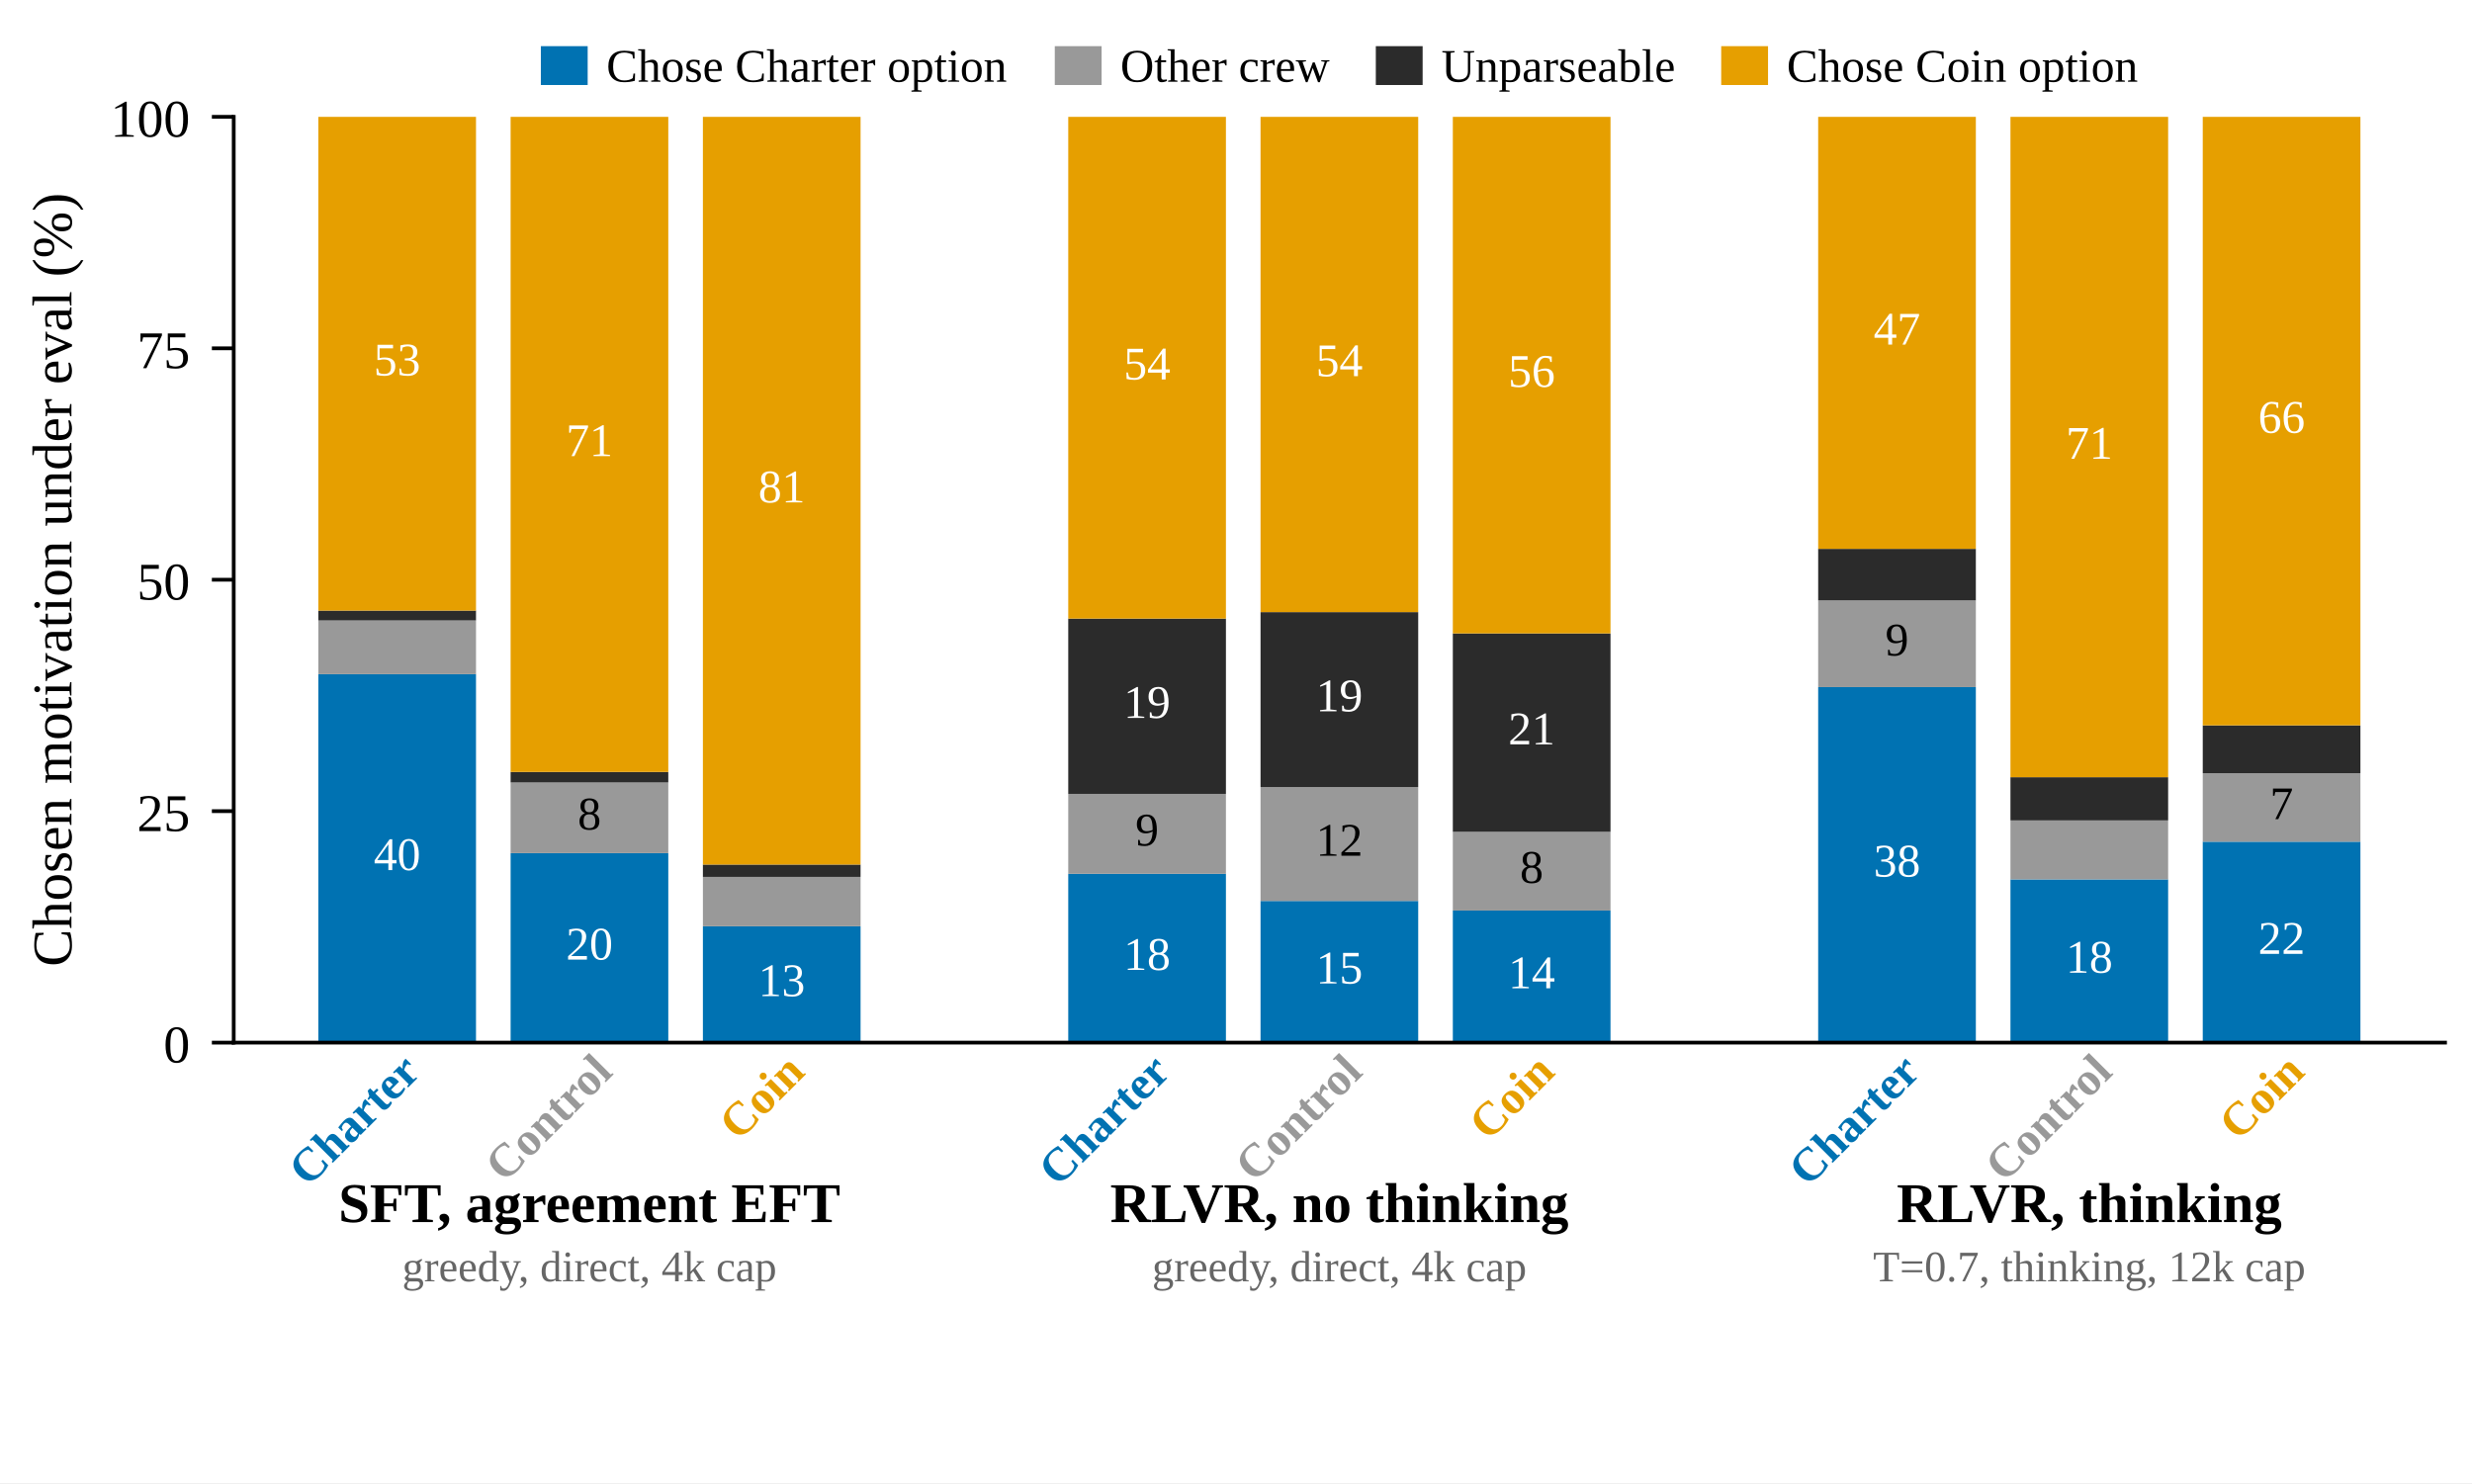
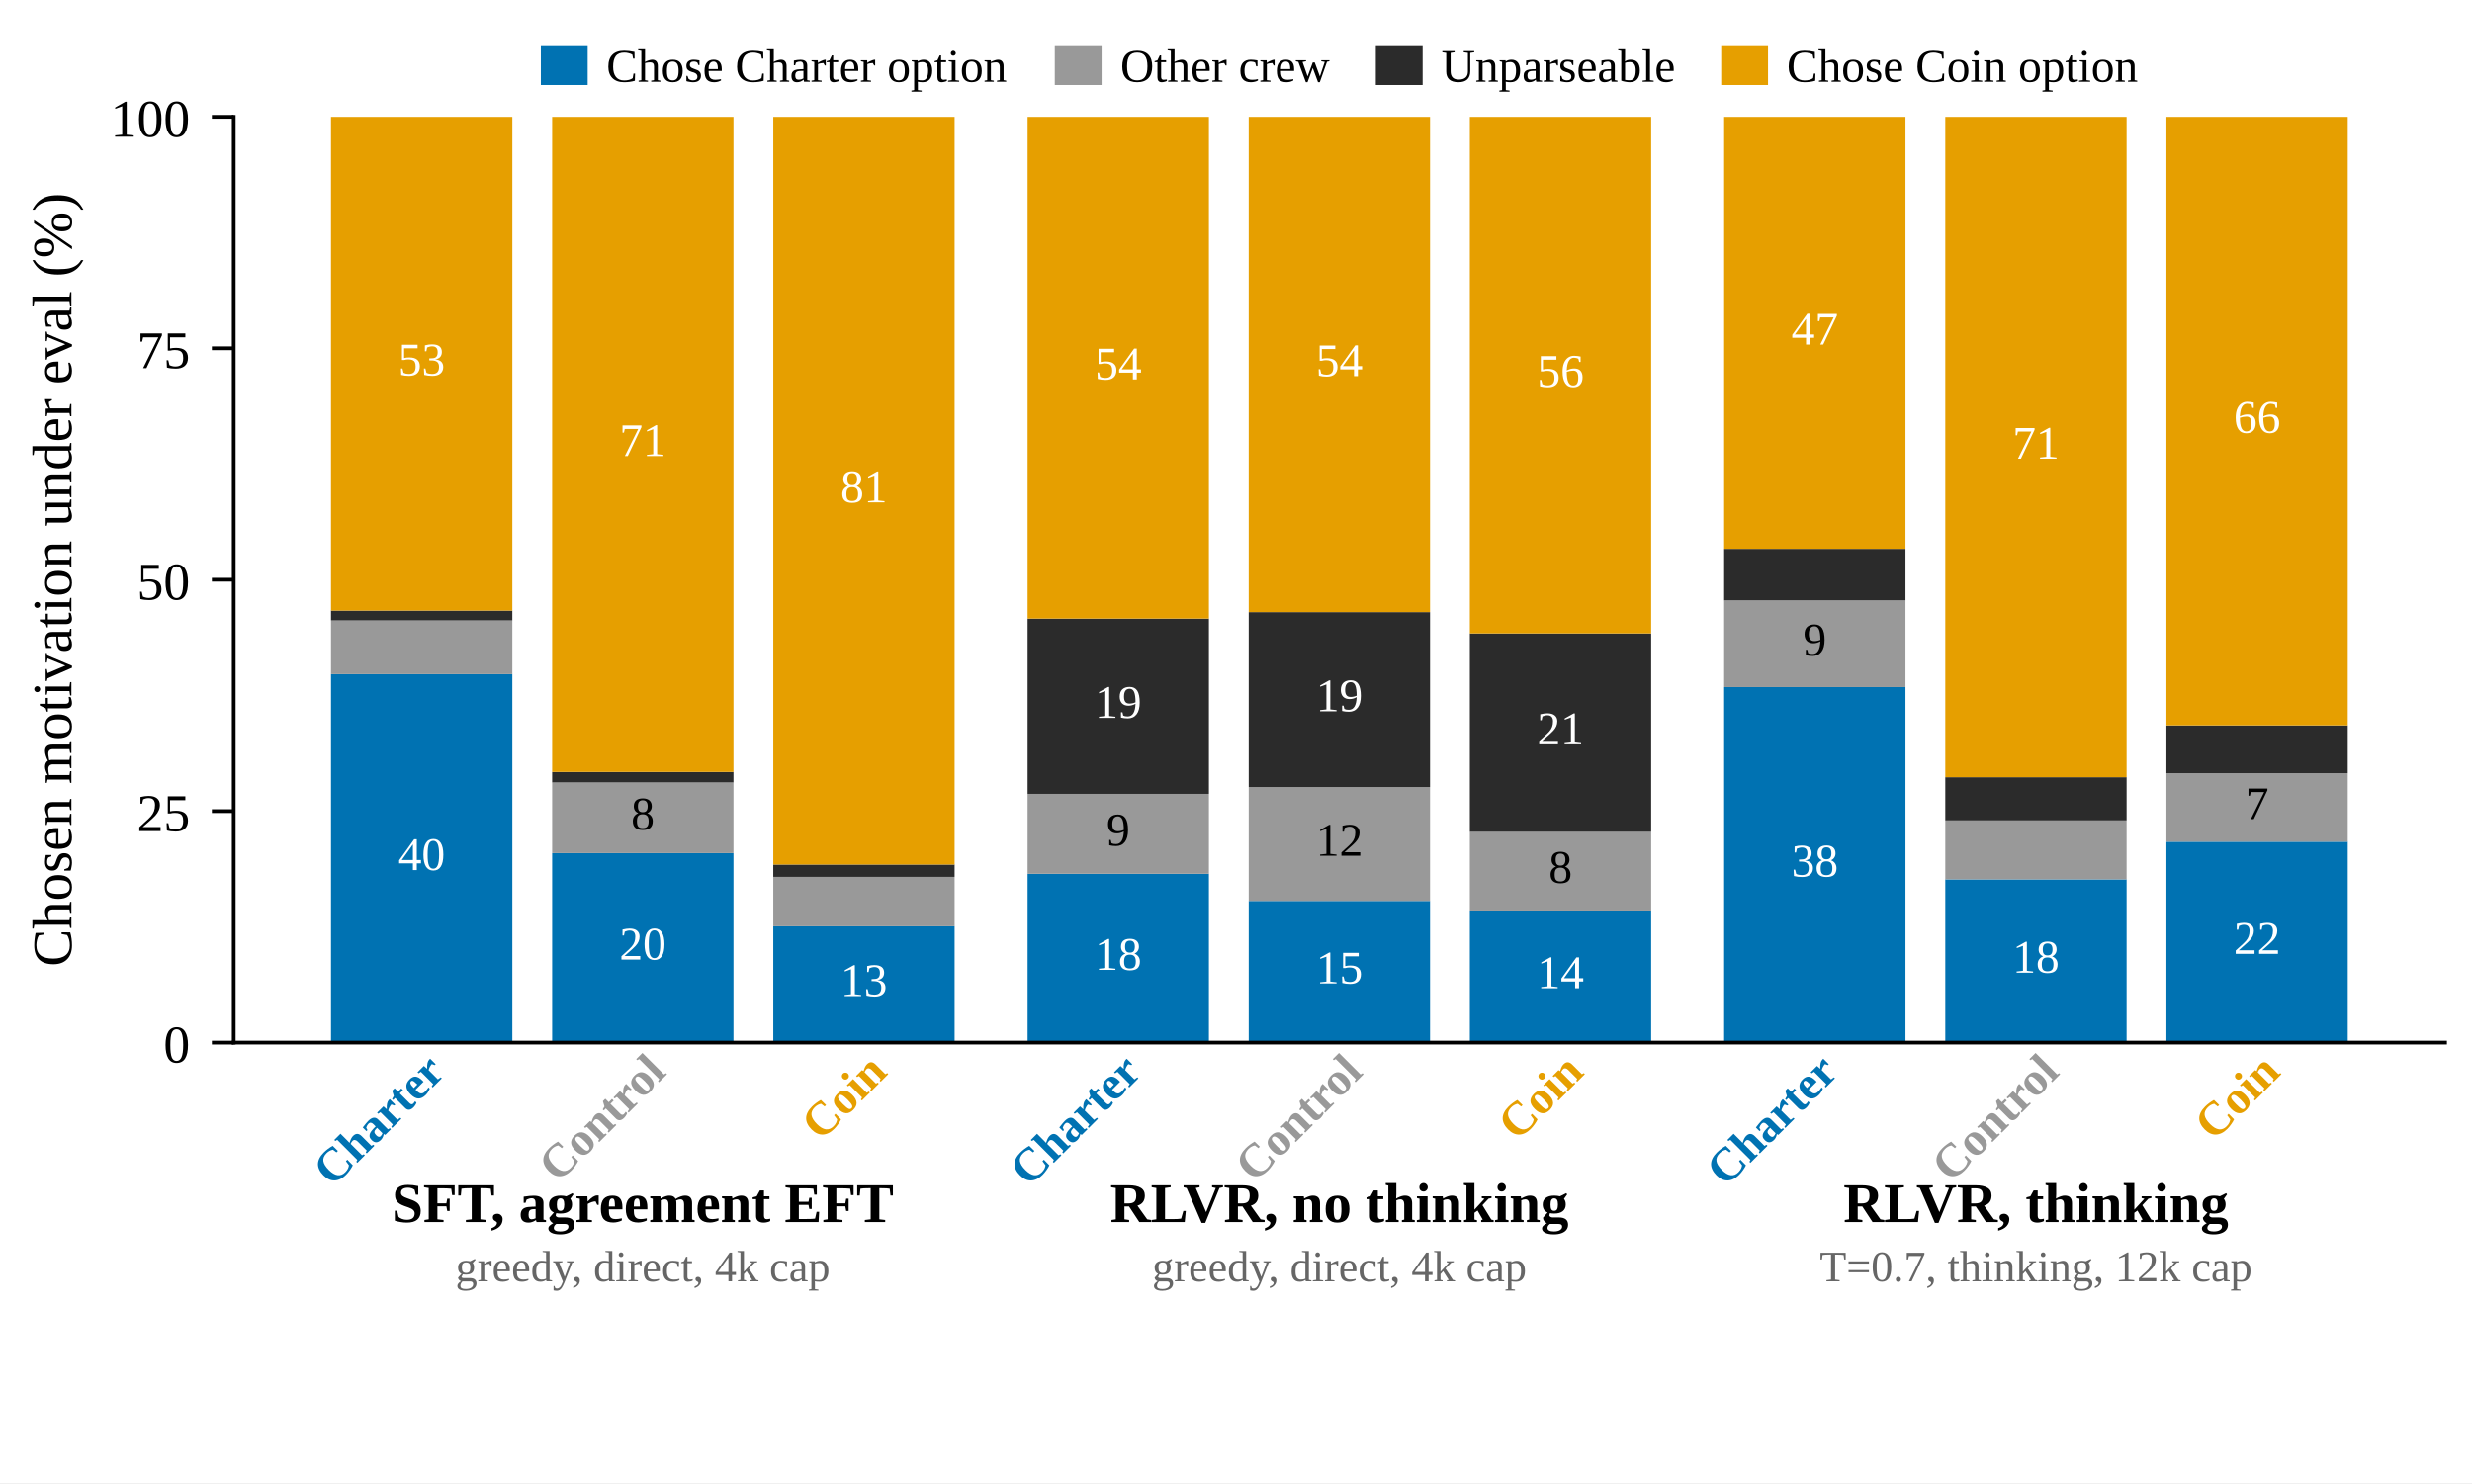
<svg xmlns="http://www.w3.org/2000/svg" xmlns:xlink="http://www.w3.org/1999/xlink" width="396pt" height="237.6pt" viewBox="0 0 396 237.6" version="1.1">
  <defs>
    <style type="text/css">*{stroke-linejoin: round; stroke-linecap: butt}</style>
  </defs>
  <g id="figure_1">
    <g id="patch_1">
      <path d="M 0 237.6  L 396 237.6  L 396 0  L 0 0  z " style="fill: #ffffff" />
    </g>
    <g id="axes_1">
      <g id="patch_2">
        <path d="M 37.44 167.04  L 391.68 167.04  L 391.68 18.72  L 37.44 18.72  z " style="fill: #ffffff" />
      </g>
      <g id="matplotlib.axis_1">
        <g id="xtick_1">
          <g id="line2d_1" />
          <g id="text_1">
-             <text style="font-weight: 700; font-size: 7.5px; font-family: 'Times New Roman', 'Nimbus Roman', 'Liberation Serif', 'STIXGeneral', 'DejaVu Serif', serif; text-anchor: end; fill: #0072b2" x="67.6" y="172.017" transform="rotate(-45 67.60043 172.0175)">Charter</text>
+             <text style="font-weight: 700; font-size: 7.5px; font-family: 'Times New Roman', 'Nimbus Roman', 'Liberation Serif', 'STIXGeneral', 'DejaVu Serif', serif; text-anchor: end; fill: #0072b2" x="71.528" y="172.017" transform="rotate(-45 71.52788 172.0175)">Charter</text>
          </g>
        </g>
        <g id="xtick_2">
          <g id="line2d_2" />
          <g id="text_2">
-             <text style="font-weight: 700; font-size: 7.5px; font-family: 'Times New Roman', 'Nimbus Roman', 'Liberation Serif', 'STIXGeneral', 'DejaVu Serif', serif; text-anchor: end; fill: #999999" x="98.404" y="172.017" transform="rotate(-45 98.40391 172.0175)">Control</text>
+             <text style="font-weight: 700; font-size: 7.5px; font-family: 'Times New Roman', 'Nimbus Roman', 'Liberation Serif', 'STIXGeneral', 'DejaVu Serif', serif; text-anchor: end; fill: #999999" x="106.952" y="172.017" transform="rotate(-45 106.9519 172.0175)">Control</text>
          </g>
        </g>
        <g id="xtick_3">
          <g id="line2d_3" />
          <g id="text_3">
-             <text style="font-weight: 700; font-size: 7.5px; font-family: 'Times New Roman', 'Nimbus Roman', 'Liberation Serif', 'STIXGeneral', 'DejaVu Serif', serif; text-anchor: end; fill: #e69f00" x="129.207" y="172.017" transform="rotate(-45 129.2074 172.0175)">Coin</text>
+             <text style="font-weight: 700; font-size: 7.5px; font-family: 'Times New Roman', 'Nimbus Roman', 'Liberation Serif', 'STIXGeneral', 'DejaVu Serif', serif; text-anchor: end; fill: #e69f00" x="142.376" y="172.017" transform="rotate(-45 142.3759 172.0175)">Coin</text>
          </g>
        </g>
        <g id="xtick_4">
          <g id="line2d_4" />
          <g id="text_4">
-             <text style="font-weight: 700; font-size: 7.5px; font-family: 'Times New Roman', 'Nimbus Roman', 'Liberation Serif', 'STIXGeneral', 'DejaVu Serif', serif; text-anchor: end; fill: #0072b2" x="187.734" y="172.017" transform="rotate(-45 187.734 172.0175)">Charter</text>
+             <text style="font-weight: 700; font-size: 7.5px; font-family: 'Times New Roman', 'Nimbus Roman', 'Liberation Serif', 'STIXGeneral', 'DejaVu Serif', serif; text-anchor: end; fill: #0072b2" x="183.113" y="172.017" transform="rotate(-45 183.1135 172.0175)">Charter</text>
          </g>
        </g>
        <g id="xtick_5">
          <g id="line2d_5" />
          <g id="text_5">
            <text style="font-weight: 700; font-size: 7.5px; font-family: 'Times New Roman', 'Nimbus Roman', 'Liberation Serif', 'STIXGeneral', 'DejaVu Serif', serif; text-anchor: end; fill: #999999" x="218.537" y="172.017" transform="rotate(-45 218.5375 172.0175)">Control</text>
          </g>
        </g>
        <g id="xtick_6">
          <g id="line2d_6" />
          <g id="text_6">
-             <text style="font-weight: 700; font-size: 7.5px; font-family: 'Times New Roman', 'Nimbus Roman', 'Liberation Serif', 'STIXGeneral', 'DejaVu Serif', serif; text-anchor: end; fill: #e69f00" x="249.341" y="172.017" transform="rotate(-45 249.341 172.0175)">Coin</text>
+             <text style="font-weight: 700; font-size: 7.5px; font-family: 'Times New Roman', 'Nimbus Roman', 'Liberation Serif', 'STIXGeneral', 'DejaVu Serif', serif; text-anchor: end; fill: #e69f00" x="253.961" y="172.017" transform="rotate(-45 253.9615 172.0175)">Coin</text>
          </g>
        </g>
        <g id="xtick_7">
          <g id="line2d_7" />
          <g id="text_7">
-             <text style="font-weight: 700; font-size: 7.5px; font-family: 'Times New Roman', 'Nimbus Roman', 'Liberation Serif', 'STIXGeneral', 'DejaVu Serif', serif; text-anchor: end; fill: #0072b2" x="307.868" y="172.017" transform="rotate(-45 307.8676 172.0175)">Charter</text>
+             <text style="font-weight: 700; font-size: 7.5px; font-family: 'Times New Roman', 'Nimbus Roman', 'Liberation Serif', 'STIXGeneral', 'DejaVu Serif', serif; text-anchor: end; fill: #0072b2" x="294.699" y="172.017" transform="rotate(-45 294.6991 172.0175)">Charter</text>
          </g>
        </g>
        <g id="xtick_8">
          <g id="line2d_8" />
          <g id="text_8">
-             <text style="font-weight: 700; font-size: 7.5px; font-family: 'Times New Roman', 'Nimbus Roman', 'Liberation Serif', 'STIXGeneral', 'DejaVu Serif', serif; text-anchor: end; fill: #999999" x="338.671" y="172.017" transform="rotate(-45 338.671 172.0175)">Control</text>
+             <text style="font-weight: 700; font-size: 7.5px; font-family: 'Times New Roman', 'Nimbus Roman', 'Liberation Serif', 'STIXGeneral', 'DejaVu Serif', serif; text-anchor: end; fill: #999999" x="330.123" y="172.017" transform="rotate(-45 330.1231 172.0175)">Control</text>
          </g>
        </g>
        <g id="xtick_9">
          <g id="line2d_9" />
          <g id="text_9">
-             <text style="font-weight: 700; font-size: 7.5px; font-family: 'Times New Roman', 'Nimbus Roman', 'Liberation Serif', 'STIXGeneral', 'DejaVu Serif', serif; text-anchor: end; fill: #e69f00" x="369.475" y="172.017" transform="rotate(-45 369.4745 172.0175)">Coin</text>
+             <text style="font-weight: 700; font-size: 7.5px; font-family: 'Times New Roman', 'Nimbus Roman', 'Liberation Serif', 'STIXGeneral', 'DejaVu Serif', serif; text-anchor: end; fill: #e69f00" x="365.547" y="172.017" transform="rotate(-45 365.5471 172.0175)">Coin</text>
          </g>
        </g>
      </g>
      <g id="matplotlib.axis_2">
        <g id="ytick_1">
          <g id="line2d_10">
            <defs>
-               <path id="m1986dd6924" d="M 0 0  L -3.5 0  " style="stroke: #000000; stroke-width: 0.6" />
+               <path id="mf8b43669a5" d="M 0 0  L -3.5 0  " style="stroke: #000000; stroke-width: 0.6" />
            </defs>
            <g>
-               <use xlink:href="#m1986dd6924" x="37.44" y="167.04" style="stroke: #000000; stroke-width: 0.6" />
+               <use xlink:href="#mf8b43669a5" x="37.44" y="167.04" style="stroke: #000000; stroke-width: 0.6" />
            </g>
          </g>
          <g id="text_10">
            <text style="font-size: 8.5px; font-family: 'Times New Roman', 'Nimbus Roman', 'Liberation Serif', 'STIXGeneral', 'DejaVu Serif', serif; text-anchor: end" x="30.44" y="170.227" transform="rotate(-0 30.44 170.2275)">0</text>
          </g>
        </g>
        <g id="ytick_2">
          <g id="line2d_11">
            <g>
-               <use xlink:href="#m1986dd6924" x="37.44" y="129.96" style="stroke: #000000; stroke-width: 0.6" />
+               <use xlink:href="#mf8b43669a5" x="37.44" y="129.96" style="stroke: #000000; stroke-width: 0.6" />
            </g>
          </g>
          <g id="text_11">
            <text style="font-size: 8.5px; font-family: 'Times New Roman', 'Nimbus Roman', 'Liberation Serif', 'STIXGeneral', 'DejaVu Serif', serif; text-anchor: end" x="30.44" y="133.148" transform="rotate(-0 30.44 133.1475)">25</text>
          </g>
        </g>
        <g id="ytick_3">
          <g id="line2d_12">
            <g>
-               <use xlink:href="#m1986dd6924" x="37.44" y="92.88" style="stroke: #000000; stroke-width: 0.6" />
+               <use xlink:href="#mf8b43669a5" x="37.44" y="92.88" style="stroke: #000000; stroke-width: 0.6" />
            </g>
          </g>
          <g id="text_12">
            <text style="font-size: 8.5px; font-family: 'Times New Roman', 'Nimbus Roman', 'Liberation Serif', 'STIXGeneral', 'DejaVu Serif', serif; text-anchor: end" x="30.44" y="96.067" transform="rotate(-0 30.44 96.0675)">50</text>
          </g>
        </g>
        <g id="ytick_4">
          <g id="line2d_13">
            <g>
-               <use xlink:href="#m1986dd6924" x="37.44" y="55.8" style="stroke: #000000; stroke-width: 0.6" />
+               <use xlink:href="#mf8b43669a5" x="37.44" y="55.8" style="stroke: #000000; stroke-width: 0.6" />
            </g>
          </g>
          <g id="text_13">
            <text style="font-size: 8.5px; font-family: 'Times New Roman', 'Nimbus Roman', 'Liberation Serif', 'STIXGeneral', 'DejaVu Serif', serif; text-anchor: end" x="30.44" y="58.987" transform="rotate(-0 30.44 58.9875)">75</text>
          </g>
        </g>
        <g id="ytick_5">
          <g id="line2d_14">
            <g>
-               <use xlink:href="#m1986dd6924" x="37.44" y="18.72" style="stroke: #000000; stroke-width: 0.6" />
+               <use xlink:href="#mf8b43669a5" x="37.44" y="18.72" style="stroke: #000000; stroke-width: 0.6" />
            </g>
          </g>
          <g id="text_14">
            <text style="font-size: 8.5px; font-family: 'Times New Roman', 'Nimbus Roman', 'Liberation Serif', 'STIXGeneral', 'DejaVu Serif', serif; text-anchor: end" x="30.44" y="21.907" transform="rotate(-0 30.44 21.9075)">100</text>
          </g>
        </g>
        <g id="text_15">
          <text style="font-size: 9px; font-family: 'Times New Roman', 'Nimbus Roman', 'Liberation Serif', 'STIXGeneral', 'DejaVu Serif', serif; text-anchor: middle" x="11.44" y="92.88" transform="rotate(-90 11.44 92.88)">Chosen motivation under eval (%)</text>
        </g>
      </g>
      <g id="patch_3">
-         <path d="M 50.994 167.04  L 76.252 167.04  L 76.252 108.009  L 50.994 108.009  z " clip-path="url(#pae7ad2bfa9)" style="fill: #0072b2" />
+         <path d="M 53.027 167.04  L 82.074 167.04  L 82.074 108.009  L 53.027 108.009  z " clip-path="url(#p3ffea39fed)" style="fill: #0072b2" />
      </g>
      <g id="patch_4">
-         <path d="M 81.797 167.04  L 107.056 167.04  L 107.056 136.684  L 81.797 136.684  z " clip-path="url(#pae7ad2bfa9)" style="fill: #0072b2" />
+         <path d="M 88.451 167.04  L 117.498 167.04  L 117.498 136.684  L 88.451 136.684  z " clip-path="url(#p3ffea39fed)" style="fill: #0072b2" />
      </g>
      <g id="patch_5">
-         <path d="M 112.6 167.04  L 137.859 167.04  L 137.859 148.401  L 112.6 148.401  z " clip-path="url(#pae7ad2bfa9)" style="fill: #0072b2" />
+         <path d="M 123.875 167.04  L 152.922 167.04  L 152.922 148.401  L 123.875 148.401  z " clip-path="url(#p3ffea39fed)" style="fill: #0072b2" />
      </g>
      <g id="patch_6">
-         <path d="M 171.127 167.04  L 196.386 167.04  L 196.386 139.996  L 171.127 139.996  z " clip-path="url(#pae7ad2bfa9)" style="fill: #0072b2" />
+         <path d="M 164.612 167.04  L 193.66 167.04  L 193.66 139.996  L 164.612 139.996  z " clip-path="url(#p3ffea39fed)" style="fill: #0072b2" />
      </g>
      <g id="patch_7">
-         <path d="M 201.931 167.04  L 227.189 167.04  L 227.189 144.347  L 201.931 144.347  z " clip-path="url(#pae7ad2bfa9)" style="fill: #0072b2" />
+         <path d="M 200.036 167.04  L 229.084 167.04  L 229.084 144.347  L 200.036 144.347  z " clip-path="url(#p3ffea39fed)" style="fill: #0072b2" />
      </g>
      <g id="patch_8">
-         <path d="M 232.734 167.04  L 257.993 167.04  L 257.993 145.88  L 232.734 145.88  z " clip-path="url(#pae7ad2bfa9)" style="fill: #0072b2" />
+         <path d="M 235.46 167.04  L 264.508 167.04  L 264.508 145.88  L 235.46 145.88  z " clip-path="url(#p3ffea39fed)" style="fill: #0072b2" />
      </g>
      <g id="patch_9">
-         <path d="M 291.261 167.04  L 316.52 167.04  L 316.52 110.085  L 291.261 110.085  z " clip-path="url(#pae7ad2bfa9)" style="fill: #0072b2" />
+         <path d="M 276.198 167.04  L 305.245 167.04  L 305.245 110.085  L 276.198 110.085  z " clip-path="url(#p3ffea39fed)" style="fill: #0072b2" />
      </g>
      <g id="patch_10">
-         <path d="M 322.064 167.04  L 347.323 167.04  L 347.323 140.886  L 322.064 140.886  z " clip-path="url(#pae7ad2bfa9)" style="fill: #0072b2" />
+         <path d="M 311.622 167.04  L 340.669 167.04  L 340.669 140.886  L 311.622 140.886  z " clip-path="url(#p3ffea39fed)" style="fill: #0072b2" />
      </g>
      <g id="patch_11">
-         <path d="M 352.868 167.04  L 378.126 167.04  L 378.126 134.855  L 352.868 134.855  z " clip-path="url(#pae7ad2bfa9)" style="fill: #0072b2" />
+         <path d="M 347.046 167.04  L 376.093 167.04  L 376.093 134.855  L 347.046 134.855  z " clip-path="url(#p3ffea39fed)" style="fill: #0072b2" />
      </g>
      <g id="patch_12">
-         <path d="M 50.994 108.009  L 76.252 108.009  L 76.252 99.406  L 50.994 99.406  z " clip-path="url(#pae7ad2bfa9)" style="fill: #999999" />
+         <path d="M 53.027 108.009  L 82.074 108.009  L 82.074 99.406  L 53.027 99.406  z " clip-path="url(#p3ffea39fed)" style="fill: #999999" />
      </g>
      <g id="patch_13">
-         <path d="M 81.797 136.684  L 107.056 136.684  L 107.056 125.362  L 81.797 125.362  z " clip-path="url(#pae7ad2bfa9)" style="fill: #999999" />
+         <path d="M 88.451 136.684  L 117.498 136.684  L 117.498 125.362  L 88.451 125.362  z " clip-path="url(#p3ffea39fed)" style="fill: #999999" />
      </g>
      <g id="patch_14">
-         <path d="M 112.6 148.401  L 137.859 148.401  L 137.859 140.491  L 112.6 140.491  z " clip-path="url(#pae7ad2bfa9)" style="fill: #999999" />
+         <path d="M 123.875 148.401  L 152.922 148.401  L 152.922 140.491  L 123.875 140.491  z " clip-path="url(#p3ffea39fed)" style="fill: #999999" />
      </g>
      <g id="patch_15">
-         <path d="M 171.127 139.996  L 196.386 139.996  L 196.386 127.191  L 171.127 127.191  z " clip-path="url(#pae7ad2bfa9)" style="fill: #999999" />
+         <path d="M 164.612 139.996  L 193.66 139.996  L 193.66 127.191  L 164.612 127.191  z " clip-path="url(#p3ffea39fed)" style="fill: #999999" />
      </g>
      <g id="patch_16">
-         <path d="M 201.931 144.347  L 227.189 144.347  L 227.189 126.104  L 201.931 126.104  z " clip-path="url(#pae7ad2bfa9)" style="fill: #999999" />
+         <path d="M 200.036 144.347  L 229.084 144.347  L 229.084 126.104  L 200.036 126.104  z " clip-path="url(#p3ffea39fed)" style="fill: #999999" />
      </g>
      <g id="patch_17">
-         <path d="M 232.734 145.88  L 257.993 145.88  L 257.993 133.272  L 232.734 133.272  z " clip-path="url(#pae7ad2bfa9)" style="fill: #999999" />
+         <path d="M 235.46 145.88  L 264.508 145.88  L 264.508 133.272  L 235.46 133.272  z " clip-path="url(#p3ffea39fed)" style="fill: #999999" />
      </g>
      <g id="patch_18">
-         <path d="M 291.261 110.085  L 316.52 110.085  L 316.52 96.192  L 291.261 96.192  z " clip-path="url(#pae7ad2bfa9)" style="fill: #999999" />
+         <path d="M 276.198 110.085  L 305.245 110.085  L 305.245 96.192  L 276.198 96.192  z " clip-path="url(#p3ffea39fed)" style="fill: #999999" />
      </g>
      <g id="patch_19">
-         <path d="M 322.064 140.886  L 347.323 140.886  L 347.323 131.443  L 322.064 131.443  z " clip-path="url(#pae7ad2bfa9)" style="fill: #999999" />
+         <path d="M 311.622 140.886  L 340.669 140.886  L 340.669 131.443  L 311.622 131.443  z " clip-path="url(#p3ffea39fed)" style="fill: #999999" />
      </g>
      <g id="patch_20">
-         <path d="M 352.868 134.855  L 378.126 134.855  L 378.126 123.879  L 352.868 123.879  z " clip-path="url(#pae7ad2bfa9)" style="fill: #999999" />
+         <path d="M 347.046 134.855  L 376.093 134.855  L 376.093 123.879  L 347.046 123.879  z " clip-path="url(#p3ffea39fed)" style="fill: #999999" />
      </g>
      <g id="patch_21">
-         <path d="M 50.994 99.406  L 76.252 99.406  L 76.252 97.824  L 50.994 97.824  z " clip-path="url(#pae7ad2bfa9)" style="fill: #2b2b2b" />
+         <path d="M 53.027 99.406  L 82.074 99.406  L 82.074 97.824  L 53.027 97.824  z " clip-path="url(#p3ffea39fed)" style="fill: #2b2b2b" />
      </g>
      <g id="patch_22">
-         <path d="M 81.797 125.362  L 107.056 125.362  L 107.056 123.681  L 81.797 123.681  z " clip-path="url(#pae7ad2bfa9)" style="fill: #2b2b2b" />
+         <path d="M 88.451 125.362  L 117.498 125.362  L 117.498 123.681  L 88.451 123.681  z " clip-path="url(#p3ffea39fed)" style="fill: #2b2b2b" />
      </g>
      <g id="patch_23">
-         <path d="M 112.6 140.491  L 137.859 140.491  L 137.859 138.513  L 112.6 138.513  z " clip-path="url(#pae7ad2bfa9)" style="fill: #2b2b2b" />
+         <path d="M 123.875 140.491  L 152.922 140.491  L 152.922 138.513  L 123.875 138.513  z " clip-path="url(#p3ffea39fed)" style="fill: #2b2b2b" />
      </g>
      <g id="patch_24">
-         <path d="M 171.127 127.191  L 196.386 127.191  L 196.386 99.109  L 171.127 99.109  z " clip-path="url(#pae7ad2bfa9)" style="fill: #2b2b2b" />
+         <path d="M 164.612 127.191  L 193.66 127.191  L 193.66 99.109  L 164.612 99.109  z " clip-path="url(#p3ffea39fed)" style="fill: #2b2b2b" />
      </g>
      <g id="patch_25">
-         <path d="M 201.931 126.104  L 227.189 126.104  L 227.189 98.071  L 201.931 98.071  z " clip-path="url(#pae7ad2bfa9)" style="fill: #2b2b2b" />
+         <path d="M 200.036 126.104  L 229.084 126.104  L 229.084 98.071  L 200.036 98.071  z " clip-path="url(#p3ffea39fed)" style="fill: #2b2b2b" />
      </g>
      <g id="patch_26">
-         <path d="M 232.734 133.272  L 257.993 133.272  L 257.993 101.483  L 232.734 101.483  z " clip-path="url(#pae7ad2bfa9)" style="fill: #2b2b2b" />
+         <path d="M 235.46 133.272  L 264.508 133.272  L 264.508 101.483  L 235.46 101.483  z " clip-path="url(#p3ffea39fed)" style="fill: #2b2b2b" />
      </g>
      <g id="patch_27">
-         <path d="M 291.261 96.192  L 316.52 96.192  L 316.52 87.936  L 291.261 87.936  z " clip-path="url(#pae7ad2bfa9)" style="fill: #2b2b2b" />
+         <path d="M 276.198 96.192  L 305.245 96.192  L 305.245 87.936  L 276.198 87.936  z " clip-path="url(#p3ffea39fed)" style="fill: #2b2b2b" />
      </g>
      <g id="patch_28">
-         <path d="M 322.064 131.443  L 347.323 131.443  L 347.323 124.522  L 322.064 124.522  z " clip-path="url(#pae7ad2bfa9)" style="fill: #2b2b2b" />
+         <path d="M 311.622 131.443  L 340.669 131.443  L 340.669 124.522  L 311.622 124.522  z " clip-path="url(#p3ffea39fed)" style="fill: #2b2b2b" />
      </g>
      <g id="patch_29">
-         <path d="M 352.868 123.879  L 378.126 123.879  L 378.126 116.216  L 352.868 116.216  z " clip-path="url(#pae7ad2bfa9)" style="fill: #2b2b2b" />
+         <path d="M 347.046 123.879  L 376.093 123.879  L 376.093 116.216  L 347.046 116.216  z " clip-path="url(#p3ffea39fed)" style="fill: #2b2b2b" />
      </g>
      <g id="patch_30">
-         <path d="M 50.994 97.824  L 76.252 97.824  L 76.252 18.72  L 50.994 18.72  z " clip-path="url(#pae7ad2bfa9)" style="fill: #e69f00" />
+         <path d="M 53.027 97.824  L 82.074 97.824  L 82.074 18.72  L 53.027 18.72  z " clip-path="url(#p3ffea39fed)" style="fill: #e69f00" />
      </g>
      <g id="patch_31">
-         <path d="M 81.797 123.681  L 107.056 123.681  L 107.056 18.72  L 81.797 18.72  z " clip-path="url(#pae7ad2bfa9)" style="fill: #e69f00" />
+         <path d="M 88.451 123.681  L 117.498 123.681  L 117.498 18.72  L 88.451 18.72  z " clip-path="url(#p3ffea39fed)" style="fill: #e69f00" />
      </g>
      <g id="patch_32">
-         <path d="M 112.6 138.513  L 137.859 138.513  L 137.859 18.72  L 112.6 18.72  z " clip-path="url(#pae7ad2bfa9)" style="fill: #e69f00" />
+         <path d="M 123.875 138.513  L 152.922 138.513  L 152.922 18.72  L 123.875 18.72  z " clip-path="url(#p3ffea39fed)" style="fill: #e69f00" />
      </g>
      <g id="patch_33">
-         <path d="M 171.127 99.109  L 196.386 99.109  L 196.386 18.72  L 171.127 18.72  z " clip-path="url(#pae7ad2bfa9)" style="fill: #e69f00" />
+         <path d="M 164.612 99.109  L 193.66 99.109  L 193.66 18.72  L 164.612 18.72  z " clip-path="url(#p3ffea39fed)" style="fill: #e69f00" />
      </g>
      <g id="patch_34">
-         <path d="M 201.931 98.071  L 227.189 98.071  L 227.189 18.72  L 201.931 18.72  z " clip-path="url(#pae7ad2bfa9)" style="fill: #e69f00" />
+         <path d="M 200.036 98.071  L 229.084 98.071  L 229.084 18.72  L 200.036 18.72  z " clip-path="url(#p3ffea39fed)" style="fill: #e69f00" />
      </g>
      <g id="patch_35">
-         <path d="M 232.734 101.483  L 257.993 101.483  L 257.993 18.72  L 232.734 18.72  z " clip-path="url(#pae7ad2bfa9)" style="fill: #e69f00" />
+         <path d="M 235.46 101.483  L 264.508 101.483  L 264.508 18.72  L 235.46 18.72  z " clip-path="url(#p3ffea39fed)" style="fill: #e69f00" />
      </g>
      <g id="patch_36">
-         <path d="M 291.261 87.936  L 316.52 87.936  L 316.52 18.72  L 291.261 18.72  z " clip-path="url(#pae7ad2bfa9)" style="fill: #e69f00" />
+         <path d="M 276.198 87.936  L 305.245 87.936  L 305.245 18.72  L 276.198 18.72  z " clip-path="url(#p3ffea39fed)" style="fill: #e69f00" />
      </g>
      <g id="patch_37">
-         <path d="M 322.064 124.522  L 347.323 124.522  L 347.323 18.72  L 322.064 18.72  z " clip-path="url(#pae7ad2bfa9)" style="fill: #e69f00" />
+         <path d="M 311.622 124.522  L 340.669 124.522  L 340.669 18.72  L 311.622 18.72  z " clip-path="url(#p3ffea39fed)" style="fill: #e69f00" />
      </g>
      <g id="patch_38">
-         <path d="M 352.868 116.216  L 378.126 116.216  L 378.126 18.72  L 352.868 18.72  z " clip-path="url(#pae7ad2bfa9)" style="fill: #e69f00" />
+         <path d="M 347.046 116.216  L 376.093 116.216  L 376.093 18.72  L 347.046 18.72  z " clip-path="url(#p3ffea39fed)" style="fill: #e69f00" />
      </g>
      <g id="patch_39">
        <path d="M 37.44 167.04  L 37.44 18.72  " style="fill: none; stroke: #000000; stroke-width: 0.6; stroke-linejoin: miter; stroke-linecap: square" />
      </g>
      <g id="patch_40">
        <path d="M 37.44 167.04  L 391.68 167.04  " style="fill: none; stroke: #000000; stroke-width: 0.6; stroke-linejoin: miter; stroke-linecap: square" />
      </g>
      <g id="text_16">
-         <text style="font-size: 7.5px; font-family: 'Times New Roman', 'Nimbus Roman', 'Liberation Serif', 'STIXGeneral', 'DejaVu Serif', serif; text-anchor: middle; fill: #ffffff" x="63.623" y="139.399" transform="rotate(-0 63.62296 139.3993)">40</text>
+         <text style="font-size: 7.5px; font-family: 'Times New Roman', 'Nimbus Roman', 'Liberation Serif', 'STIXGeneral', 'DejaVu Serif', serif; text-anchor: middle; fill: #ffffff" x="67.55" y="139.399" transform="rotate(-0 67.5504 139.3993)">40</text>
      </g>
      <g id="text_17">
-         <text style="font-size: 7.5px; font-family: 'Times New Roman', 'Nimbus Roman', 'Liberation Serif', 'STIXGeneral', 'DejaVu Serif', serif; text-anchor: middle; fill: #ffffff" x="94.426" y="153.737" transform="rotate(-0 94.42643 153.7369)">20</text>
+         <text style="font-size: 7.5px; font-family: 'Times New Roman', 'Nimbus Roman', 'Liberation Serif', 'STIXGeneral', 'DejaVu Serif', serif; text-anchor: middle; fill: #ffffff" x="102.974" y="153.737" transform="rotate(-0 102.9744 153.7369)">20</text>
      </g>
      <g id="text_18">
-         <text style="font-size: 7.5px; font-family: 'Times New Roman', 'Nimbus Roman', 'Liberation Serif', 'STIXGeneral', 'DejaVu Serif', serif; text-anchor: middle; fill: #ffffff" x="125.23" y="159.596" transform="rotate(-0 125.2299 159.5956)">13</text>
+         <text style="font-size: 7.5px; font-family: 'Times New Roman', 'Nimbus Roman', 'Liberation Serif', 'STIXGeneral', 'DejaVu Serif', serif; text-anchor: middle; fill: #ffffff" x="138.398" y="159.596" transform="rotate(-0 138.3984 159.5956)">13</text>
      </g>
      <g id="text_19">
-         <text style="font-size: 7.5px; font-family: 'Times New Roman', 'Nimbus Roman', 'Liberation Serif', 'STIXGeneral', 'DejaVu Serif', serif; text-anchor: middle; fill: #ffffff" x="183.757" y="155.393" transform="rotate(-0 183.7565 155.3932)">18</text>
+         <text style="font-size: 7.5px; font-family: 'Times New Roman', 'Nimbus Roman', 'Liberation Serif', 'STIXGeneral', 'DejaVu Serif', serif; text-anchor: middle; fill: #ffffff" x="179.136" y="155.393" transform="rotate(-0 179.136 155.3932)">18</text>
      </g>
      <g id="text_20">
        <text style="font-size: 7.5px; font-family: 'Times New Roman', 'Nimbus Roman', 'Liberation Serif', 'STIXGeneral', 'DejaVu Serif', serif; text-anchor: middle; fill: #ffffff" x="214.56" y="157.569" transform="rotate(-0 214.56 157.5685)">15</text>
      </g>
      <g id="text_21">
-         <text style="font-size: 7.5px; font-family: 'Times New Roman', 'Nimbus Roman', 'Liberation Serif', 'STIXGeneral', 'DejaVu Serif', serif; text-anchor: middle; fill: #ffffff" x="245.363" y="158.335" transform="rotate(-0 245.3635 158.3348)">14</text>
+         <text style="font-size: 7.5px; font-family: 'Times New Roman', 'Nimbus Roman', 'Liberation Serif', 'STIXGeneral', 'DejaVu Serif', serif; text-anchor: middle; fill: #ffffff" x="249.984" y="158.335" transform="rotate(-0 249.984 158.3348)">14</text>
      </g>
      <g id="text_22">
-         <text style="font-size: 7.5px; font-family: 'Times New Roman', 'Nimbus Roman', 'Liberation Serif', 'STIXGeneral', 'DejaVu Serif', serif; text-anchor: middle; fill: #ffffff" x="303.89" y="140.438" transform="rotate(-0 303.8901 140.4376)">38</text>
+         <text style="font-size: 7.5px; font-family: 'Times New Roman', 'Nimbus Roman', 'Liberation Serif', 'STIXGeneral', 'DejaVu Serif', serif; text-anchor: middle; fill: #ffffff" x="290.722" y="140.438" transform="rotate(-0 290.7216 140.4376)">38</text>
      </g>
      <g id="text_23">
-         <text style="font-size: 7.5px; font-family: 'Times New Roman', 'Nimbus Roman', 'Liberation Serif', 'STIXGeneral', 'DejaVu Serif', serif; text-anchor: middle; fill: #ffffff" x="334.694" y="155.838" transform="rotate(-0 334.6936 155.8381)">18</text>
+         <text style="font-size: 7.5px; font-family: 'Times New Roman', 'Nimbus Roman', 'Liberation Serif', 'STIXGeneral', 'DejaVu Serif', serif; text-anchor: middle; fill: #ffffff" x="326.146" y="155.838" transform="rotate(-0 326.1456 155.8381)">18</text>
      </g>
      <g id="text_24">
-         <text style="font-size: 7.5px; font-family: 'Times New Roman', 'Nimbus Roman', 'Liberation Serif', 'STIXGeneral', 'DejaVu Serif', serif; text-anchor: middle; fill: #ffffff" x="365.497" y="152.822" transform="rotate(-0 365.497 152.8223)">22</text>
+         <text style="font-size: 7.5px; font-family: 'Times New Roman', 'Nimbus Roman', 'Liberation Serif', 'STIXGeneral', 'DejaVu Serif', serif; text-anchor: middle; fill: #ffffff" x="361.57" y="152.822" transform="rotate(-0 361.5696 152.8223)">22</text>
      </g>
      <g id="text_25">
-         <text style="font-size: 7.5px; font-family: 'Times New Roman', 'Nimbus Roman', 'Liberation Serif', 'STIXGeneral', 'DejaVu Serif', serif; text-anchor: middle" x="94.426" y="132.898" transform="rotate(-0 94.42643 132.898)">8</text>
+         <text style="font-size: 7.5px; font-family: 'Times New Roman', 'Nimbus Roman', 'Liberation Serif', 'STIXGeneral', 'DejaVu Serif', serif; text-anchor: middle" x="102.974" y="132.898" transform="rotate(-0 102.9744 132.898)">8</text>
      </g>
      <g id="text_26">
-         <text style="font-size: 7.5px; font-family: 'Times New Roman', 'Nimbus Roman', 'Liberation Serif', 'STIXGeneral', 'DejaVu Serif', serif; text-anchor: middle" x="183.757" y="135.469" transform="rotate(-0 183.7565 135.4688)">9</text>
+         <text style="font-size: 7.5px; font-family: 'Times New Roman', 'Nimbus Roman', 'Liberation Serif', 'STIXGeneral', 'DejaVu Serif', serif; text-anchor: middle" x="179.136" y="135.469" transform="rotate(-0 179.136 135.4688)">9</text>
      </g>
      <g id="text_27">
        <text style="font-size: 7.5px; font-family: 'Times New Roman', 'Nimbus Roman', 'Liberation Serif', 'STIXGeneral', 'DejaVu Serif', serif; text-anchor: middle" x="214.56" y="137.1" transform="rotate(-0 214.56 137.1004)">12</text>
      </g>
      <g id="text_28">
-         <text style="font-size: 7.5px; font-family: 'Times New Roman', 'Nimbus Roman', 'Liberation Serif', 'STIXGeneral', 'DejaVu Serif', serif; text-anchor: middle" x="245.363" y="141.451" transform="rotate(-0 245.3635 141.4511)">8</text>
+         <text style="font-size: 7.5px; font-family: 'Times New Roman', 'Nimbus Roman', 'Liberation Serif', 'STIXGeneral', 'DejaVu Serif', serif; text-anchor: middle" x="249.984" y="141.451" transform="rotate(-0 249.984 141.4511)">8</text>
      </g>
      <g id="text_29">
-         <text style="font-size: 7.5px; font-family: 'Times New Roman', 'Nimbus Roman', 'Liberation Serif', 'STIXGeneral', 'DejaVu Serif', serif; text-anchor: middle" x="303.89" y="105.014" transform="rotate(-0 303.8901 105.0138)">9</text>
+         <text style="font-size: 7.5px; font-family: 'Times New Roman', 'Nimbus Roman', 'Liberation Serif', 'STIXGeneral', 'DejaVu Serif', serif; text-anchor: middle" x="290.722" y="105.014" transform="rotate(-0 290.7216 105.0138)">9</text>
      </g>
      <g id="text_30">
-         <text style="font-size: 7.5px; font-family: 'Times New Roman', 'Nimbus Roman', 'Liberation Serif', 'STIXGeneral', 'DejaVu Serif', serif; text-anchor: middle" x="365.497" y="131.242" transform="rotate(-0 365.497 131.2417)">7</text>
+         <text style="font-size: 7.5px; font-family: 'Times New Roman', 'Nimbus Roman', 'Liberation Serif', 'STIXGeneral', 'DejaVu Serif', serif; text-anchor: middle" x="361.57" y="131.242" transform="rotate(-0 361.5696 131.2417)">7</text>
      </g>
      <g id="text_31">
-         <text style="font-size: 7.5px; font-family: 'Times New Roman', 'Nimbus Roman', 'Liberation Serif', 'STIXGeneral', 'DejaVu Serif', serif; text-anchor: middle; fill: #ffffff" x="183.757" y="115.025" transform="rotate(-0 183.7565 115.0254)">19</text>
+         <text style="font-size: 7.5px; font-family: 'Times New Roman', 'Nimbus Roman', 'Liberation Serif', 'STIXGeneral', 'DejaVu Serif', serif; text-anchor: middle; fill: #ffffff" x="179.136" y="115.025" transform="rotate(-0 179.136 115.0254)">19</text>
      </g>
      <g id="text_32">
        <text style="font-size: 7.5px; font-family: 'Times New Roman', 'Nimbus Roman', 'Liberation Serif', 'STIXGeneral', 'DejaVu Serif', serif; text-anchor: middle; fill: #ffffff" x="214.56" y="113.962" transform="rotate(-0 214.56 113.9624)">19</text>
      </g>
      <g id="text_33">
-         <text style="font-size: 7.5px; font-family: 'Times New Roman', 'Nimbus Roman', 'Liberation Serif', 'STIXGeneral', 'DejaVu Serif', serif; text-anchor: middle; fill: #ffffff" x="245.363" y="119.253" transform="rotate(-0 245.3635 119.2525)">21</text>
+         <text style="font-size: 7.5px; font-family: 'Times New Roman', 'Nimbus Roman', 'Liberation Serif', 'STIXGeneral', 'DejaVu Serif', serif; text-anchor: middle; fill: #ffffff" x="249.984" y="119.253" transform="rotate(-0 249.984 119.2525)">21</text>
      </g>
      <g id="text_34">
-         <text style="font-size: 7.5px; font-family: 'Times New Roman', 'Nimbus Roman', 'Liberation Serif', 'STIXGeneral', 'DejaVu Serif', serif; text-anchor: middle; fill: #ffffff" x="63.623" y="60.147" transform="rotate(-0 63.62296 60.147)">53</text>
+         <text style="font-size: 7.5px; font-family: 'Times New Roman', 'Nimbus Roman', 'Liberation Serif', 'STIXGeneral', 'DejaVu Serif', serif; text-anchor: middle; fill: #ffffff" x="67.55" y="60.147" transform="rotate(-0 67.5504 60.147)">53</text>
      </g>
      <g id="text_35">
-         <text style="font-size: 7.5px; font-family: 'Times New Roman', 'Nimbus Roman', 'Liberation Serif', 'STIXGeneral', 'DejaVu Serif', serif; text-anchor: middle; fill: #ffffff" x="94.426" y="73.076" transform="rotate(-0 94.42643 73.07556)">71</text>
+         <text style="font-size: 7.5px; font-family: 'Times New Roman', 'Nimbus Roman', 'Liberation Serif', 'STIXGeneral', 'DejaVu Serif', serif; text-anchor: middle; fill: #ffffff" x="102.974" y="73.076" transform="rotate(-0 102.9744 73.07556)">71</text>
      </g>
      <g id="text_36">
-         <text style="font-size: 7.5px; font-family: 'Times New Roman', 'Nimbus Roman', 'Liberation Serif', 'STIXGeneral', 'DejaVu Serif', serif; text-anchor: middle; fill: #ffffff" x="125.23" y="80.492" transform="rotate(-0 125.2299 80.49156)">81</text>
+         <text style="font-size: 7.5px; font-family: 'Times New Roman', 'Nimbus Roman', 'Liberation Serif', 'STIXGeneral', 'DejaVu Serif', serif; text-anchor: middle; fill: #ffffff" x="138.398" y="80.492" transform="rotate(-0 138.3984 80.49156)">81</text>
      </g>
      <g id="text_37">
-         <text style="font-size: 7.5px; font-family: 'Times New Roman', 'Nimbus Roman', 'Liberation Serif', 'STIXGeneral', 'DejaVu Serif', serif; text-anchor: middle; fill: #ffffff" x="183.757" y="60.79" transform="rotate(-0 183.7565 60.78972)">54</text>
+         <text style="font-size: 7.5px; font-family: 'Times New Roman', 'Nimbus Roman', 'Liberation Serif', 'STIXGeneral', 'DejaVu Serif', serif; text-anchor: middle; fill: #ffffff" x="179.136" y="60.79" transform="rotate(-0 179.136 60.78972)">54</text>
      </g>
      <g id="text_38">
        <text style="font-size: 7.5px; font-family: 'Times New Roman', 'Nimbus Roman', 'Liberation Serif', 'STIXGeneral', 'DejaVu Serif', serif; text-anchor: middle; fill: #ffffff" x="214.56" y="60.271" transform="rotate(-0 214.56 60.2706)">54</text>
      </g>
      <g id="text_39">
-         <text style="font-size: 7.5px; font-family: 'Times New Roman', 'Nimbus Roman', 'Liberation Serif', 'STIXGeneral', 'DejaVu Serif', serif; text-anchor: middle; fill: #ffffff" x="245.363" y="61.976" transform="rotate(-0 245.3635 61.97628)">56</text>
+         <text style="font-size: 7.5px; font-family: 'Times New Roman', 'Nimbus Roman', 'Liberation Serif', 'STIXGeneral', 'DejaVu Serif', serif; text-anchor: middle; fill: #ffffff" x="249.984" y="61.976" transform="rotate(-0 249.984 61.97628)">56</text>
      </g>
      <g id="text_40">
-         <text style="font-size: 7.5px; font-family: 'Times New Roman', 'Nimbus Roman', 'Liberation Serif', 'STIXGeneral', 'DejaVu Serif', serif; text-anchor: middle; fill: #ffffff" x="303.89" y="55.203" transform="rotate(-0 303.8901 55.203)">47</text>
+         <text style="font-size: 7.5px; font-family: 'Times New Roman', 'Nimbus Roman', 'Liberation Serif', 'STIXGeneral', 'DejaVu Serif', serif; text-anchor: middle; fill: #ffffff" x="290.722" y="55.203" transform="rotate(-0 290.7216 55.203)">47</text>
      </g>
      <g id="text_41">
-         <text style="font-size: 7.5px; font-family: 'Times New Roman', 'Nimbus Roman', 'Liberation Serif', 'STIXGeneral', 'DejaVu Serif', serif; text-anchor: middle; fill: #ffffff" x="334.694" y="73.496" transform="rotate(-0 334.6936 73.4958)">71</text>
+         <text style="font-size: 7.5px; font-family: 'Times New Roman', 'Nimbus Roman', 'Liberation Serif', 'STIXGeneral', 'DejaVu Serif', serif; text-anchor: middle; fill: #ffffff" x="326.146" y="73.496" transform="rotate(-0 326.1456 73.4958)">71</text>
      </g>
      <g id="text_42">
-         <text style="font-size: 7.5px; font-family: 'Times New Roman', 'Nimbus Roman', 'Liberation Serif', 'STIXGeneral', 'DejaVu Serif', serif; text-anchor: middle; fill: #ffffff" x="365.497" y="69.343" transform="rotate(-0 365.497 69.34284)">66</text>
+         <text style="font-size: 7.5px; font-family: 'Times New Roman', 'Nimbus Roman', 'Liberation Serif', 'STIXGeneral', 'DejaVu Serif', serif; text-anchor: middle; fill: #ffffff" x="361.57" y="69.343" transform="rotate(-0 361.5696 69.34284)">66</text>
      </g>
      <g id="text_43">
-         <text style="font-weight: 700; font-size: 9px; font-family: 'Times New Roman', 'Nimbus Roman', 'Liberation Serif', 'STIXGeneral', 'DejaVu Serif', serif; text-anchor: middle" x="94.426" y="195.79" transform="rotate(-0 94.42643 195.79)">SFT, agreement EFT</text>
+         <text style="font-weight: 700; font-size: 9px; font-family: 'Times New Roman', 'Nimbus Roman', 'Liberation Serif', 'STIXGeneral', 'DejaVu Serif', serif; text-anchor: middle" x="102.974" y="195.79" transform="rotate(-0 102.9744 195.79)">SFT, agreement EFT</text>
      </g>
      <g id="text_44">
-         <text style="font-size: 7px; font-family: 'Times New Roman', 'Nimbus Roman', 'Liberation Serif', 'STIXGeneral', 'DejaVu Serif', serif; text-anchor: middle; fill: #666666" x="94.426" y="205.29" transform="rotate(-0 94.42643 205.29)">greedy, direct, 4k cap</text>
+         <text style="font-size: 7px; font-family: 'Times New Roman', 'Nimbus Roman', 'Liberation Serif', 'STIXGeneral', 'DejaVu Serif', serif; text-anchor: middle; fill: #666666" x="102.974" y="205.29" transform="rotate(-0 102.9744 205.29)">greedy, direct, 4k cap</text>
      </g>
      <g id="text_45">
        <text style="font-weight: 700; font-size: 9px; font-family: 'Times New Roman', 'Nimbus Roman', 'Liberation Serif', 'STIXGeneral', 'DejaVu Serif', serif; text-anchor: middle" x="214.56" y="195.79" transform="rotate(-0 214.56 195.79)">RLVR, no thinking</text>
      </g>
      <g id="text_46">
        <text style="font-size: 7px; font-family: 'Times New Roman', 'Nimbus Roman', 'Liberation Serif', 'STIXGeneral', 'DejaVu Serif', serif; text-anchor: middle; fill: #666666" x="214.56" y="205.29" transform="rotate(-0 214.56 205.29)">greedy, direct, 4k cap</text>
      </g>
      <g id="text_47">
-         <text style="font-weight: 700; font-size: 9px; font-family: 'Times New Roman', 'Nimbus Roman', 'Liberation Serif', 'STIXGeneral', 'DejaVu Serif', serif; text-anchor: middle" x="334.694" y="195.79" transform="rotate(-0 334.6936 195.79)">RLVR, thinking</text>
+         <text style="font-weight: 700; font-size: 9px; font-family: 'Times New Roman', 'Nimbus Roman', 'Liberation Serif', 'STIXGeneral', 'DejaVu Serif', serif; text-anchor: middle" x="326.146" y="195.79" transform="rotate(-0 326.1456 195.79)">RLVR, thinking</text>
      </g>
      <g id="text_48">
-         <text style="font-size: 7px; font-family: 'Times New Roman', 'Nimbus Roman', 'Liberation Serif', 'STIXGeneral', 'DejaVu Serif', serif; text-anchor: middle; fill: #666666" x="334.694" y="205.29" transform="rotate(-0 334.6936 205.29)">T=0.7, thinking, 12k cap</text>
+         <text style="font-size: 7px; font-family: 'Times New Roman', 'Nimbus Roman', 'Liberation Serif', 'STIXGeneral', 'DejaVu Serif', serif; text-anchor: middle; fill: #666666" x="326.146" y="205.29" transform="rotate(-0 326.1456 205.29)">T=0.7, thinking, 12k cap</text>
      </g>
      <g id="legend_1">
        <g id="patch_41">
          <path d="M 86.641 13.62  L 94.141 13.62  L 94.141 7.395  L 86.641 7.395  z " style="fill: #0072b2" />
        </g>
        <g id="text_49">
          <text style="font-size: 7.5px; font-family: 'Times New Roman', 'Nimbus Roman', 'Liberation Serif', 'STIXGeneral', 'DejaVu Serif', serif; text-anchor: start" x="97.141" y="13.095" transform="rotate(-0 97.14105 13.095)">Chose Charter option</text>
        </g>
        <g id="patch_42">
          <path d="M 168.97 13.62  L 176.47 13.62  L 176.47 7.395  L 168.97 7.395  z " style="fill: #999999" />
        </g>
        <g id="text_50">
          <text style="font-size: 7.5px; font-family: 'Times New Roman', 'Nimbus Roman', 'Liberation Serif', 'STIXGeneral', 'DejaVu Serif', serif; text-anchor: start" x="179.47" y="13.095" transform="rotate(-0 179.47 13.095)">Other crew</text>
        </g>
        <g id="patch_43">
          <path d="M 220.398 13.62  L 227.898 13.62  L 227.898 7.395  L 220.398 7.395  z " style="fill: #2b2b2b" />
        </g>
        <g id="text_51">
          <text style="font-size: 7.5px; font-family: 'Times New Roman', 'Nimbus Roman', 'Liberation Serif', 'STIXGeneral', 'DejaVu Serif', serif; text-anchor: start" x="230.898" y="13.095" transform="rotate(-0 230.8977 13.095)">Unparseable</text>
        </g>
        <g id="patch_44">
          <path d="M 275.728 13.62  L 283.228 13.62  L 283.228 7.395  L 275.728 7.395  z " style="fill: #e69f00" />
        </g>
        <g id="text_52">
          <text style="font-size: 7.5px; font-family: 'Times New Roman', 'Nimbus Roman', 'Liberation Serif', 'STIXGeneral', 'DejaVu Serif', serif; text-anchor: start" x="286.228" y="13.095" transform="rotate(-0 286.2278 13.095)">Chose Coin option</text>
        </g>
      </g>
    </g>
  </g>
  <defs>
-     <clipPath id="pae7ad2bfa9">
+     <clipPath id="p3ffea39fed">
      <rect x="37.44" y="18.72" width="354.24" height="148.32" />
    </clipPath>
  </defs>
</svg>
